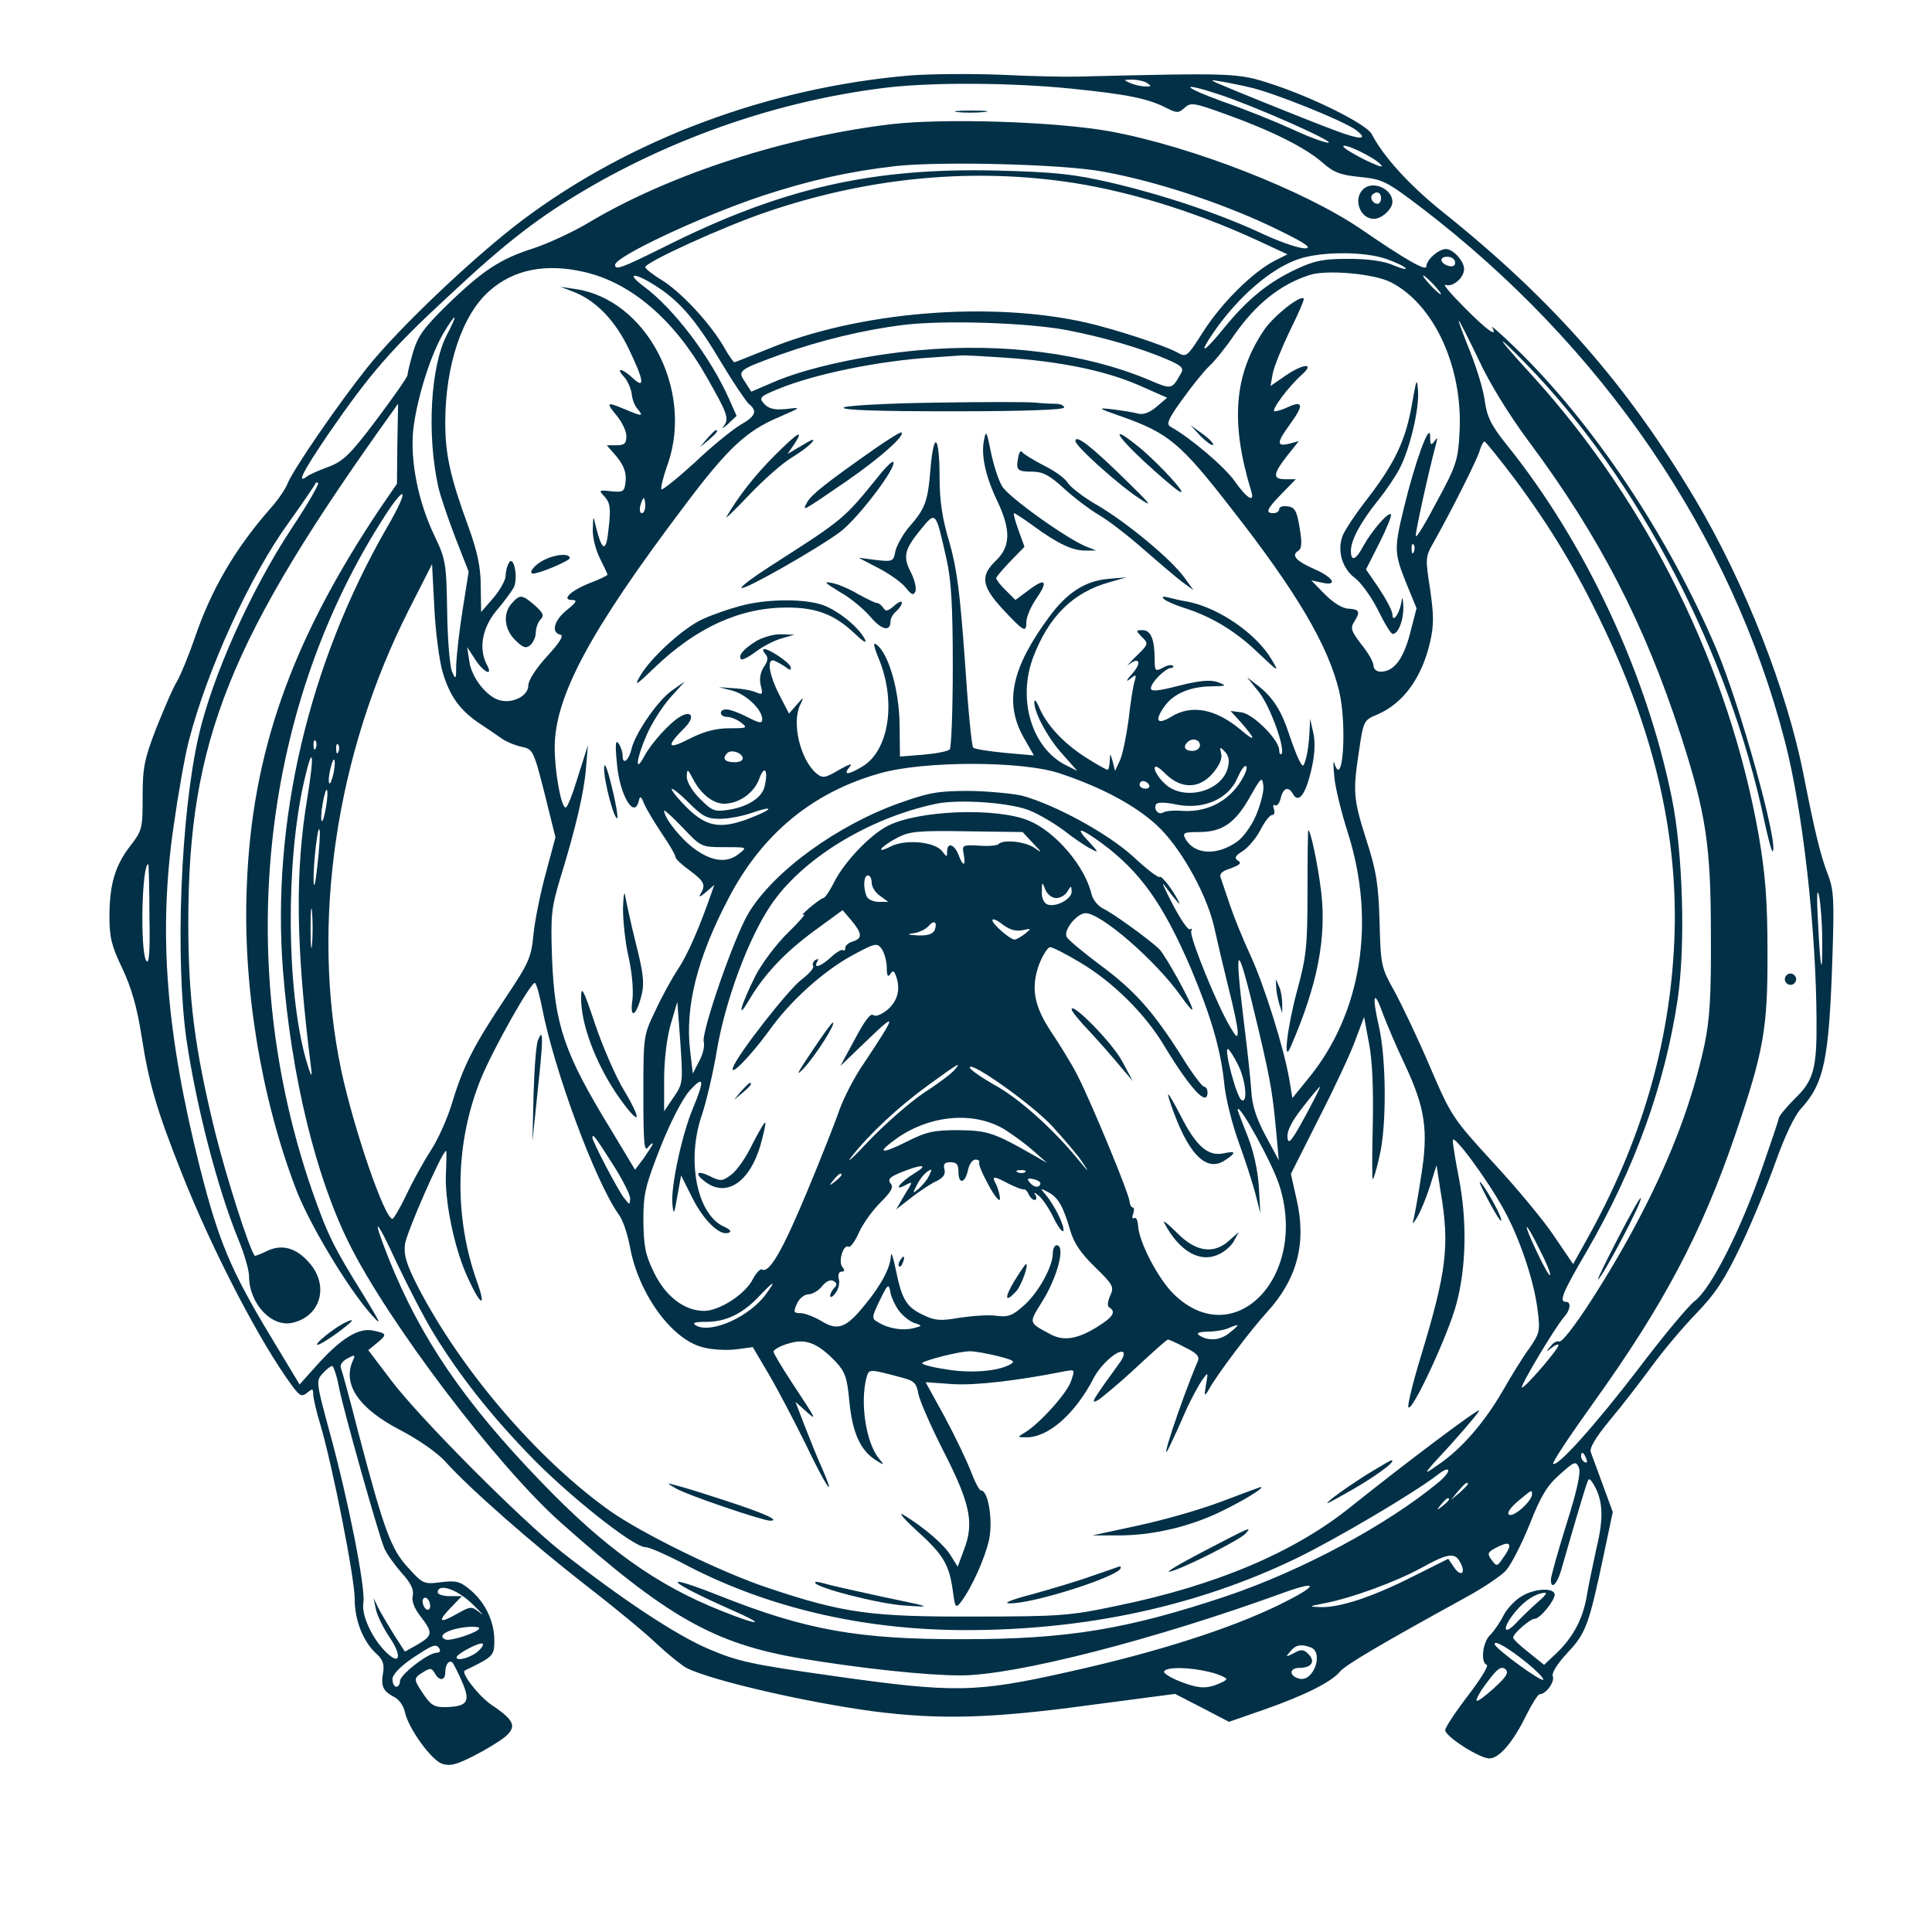
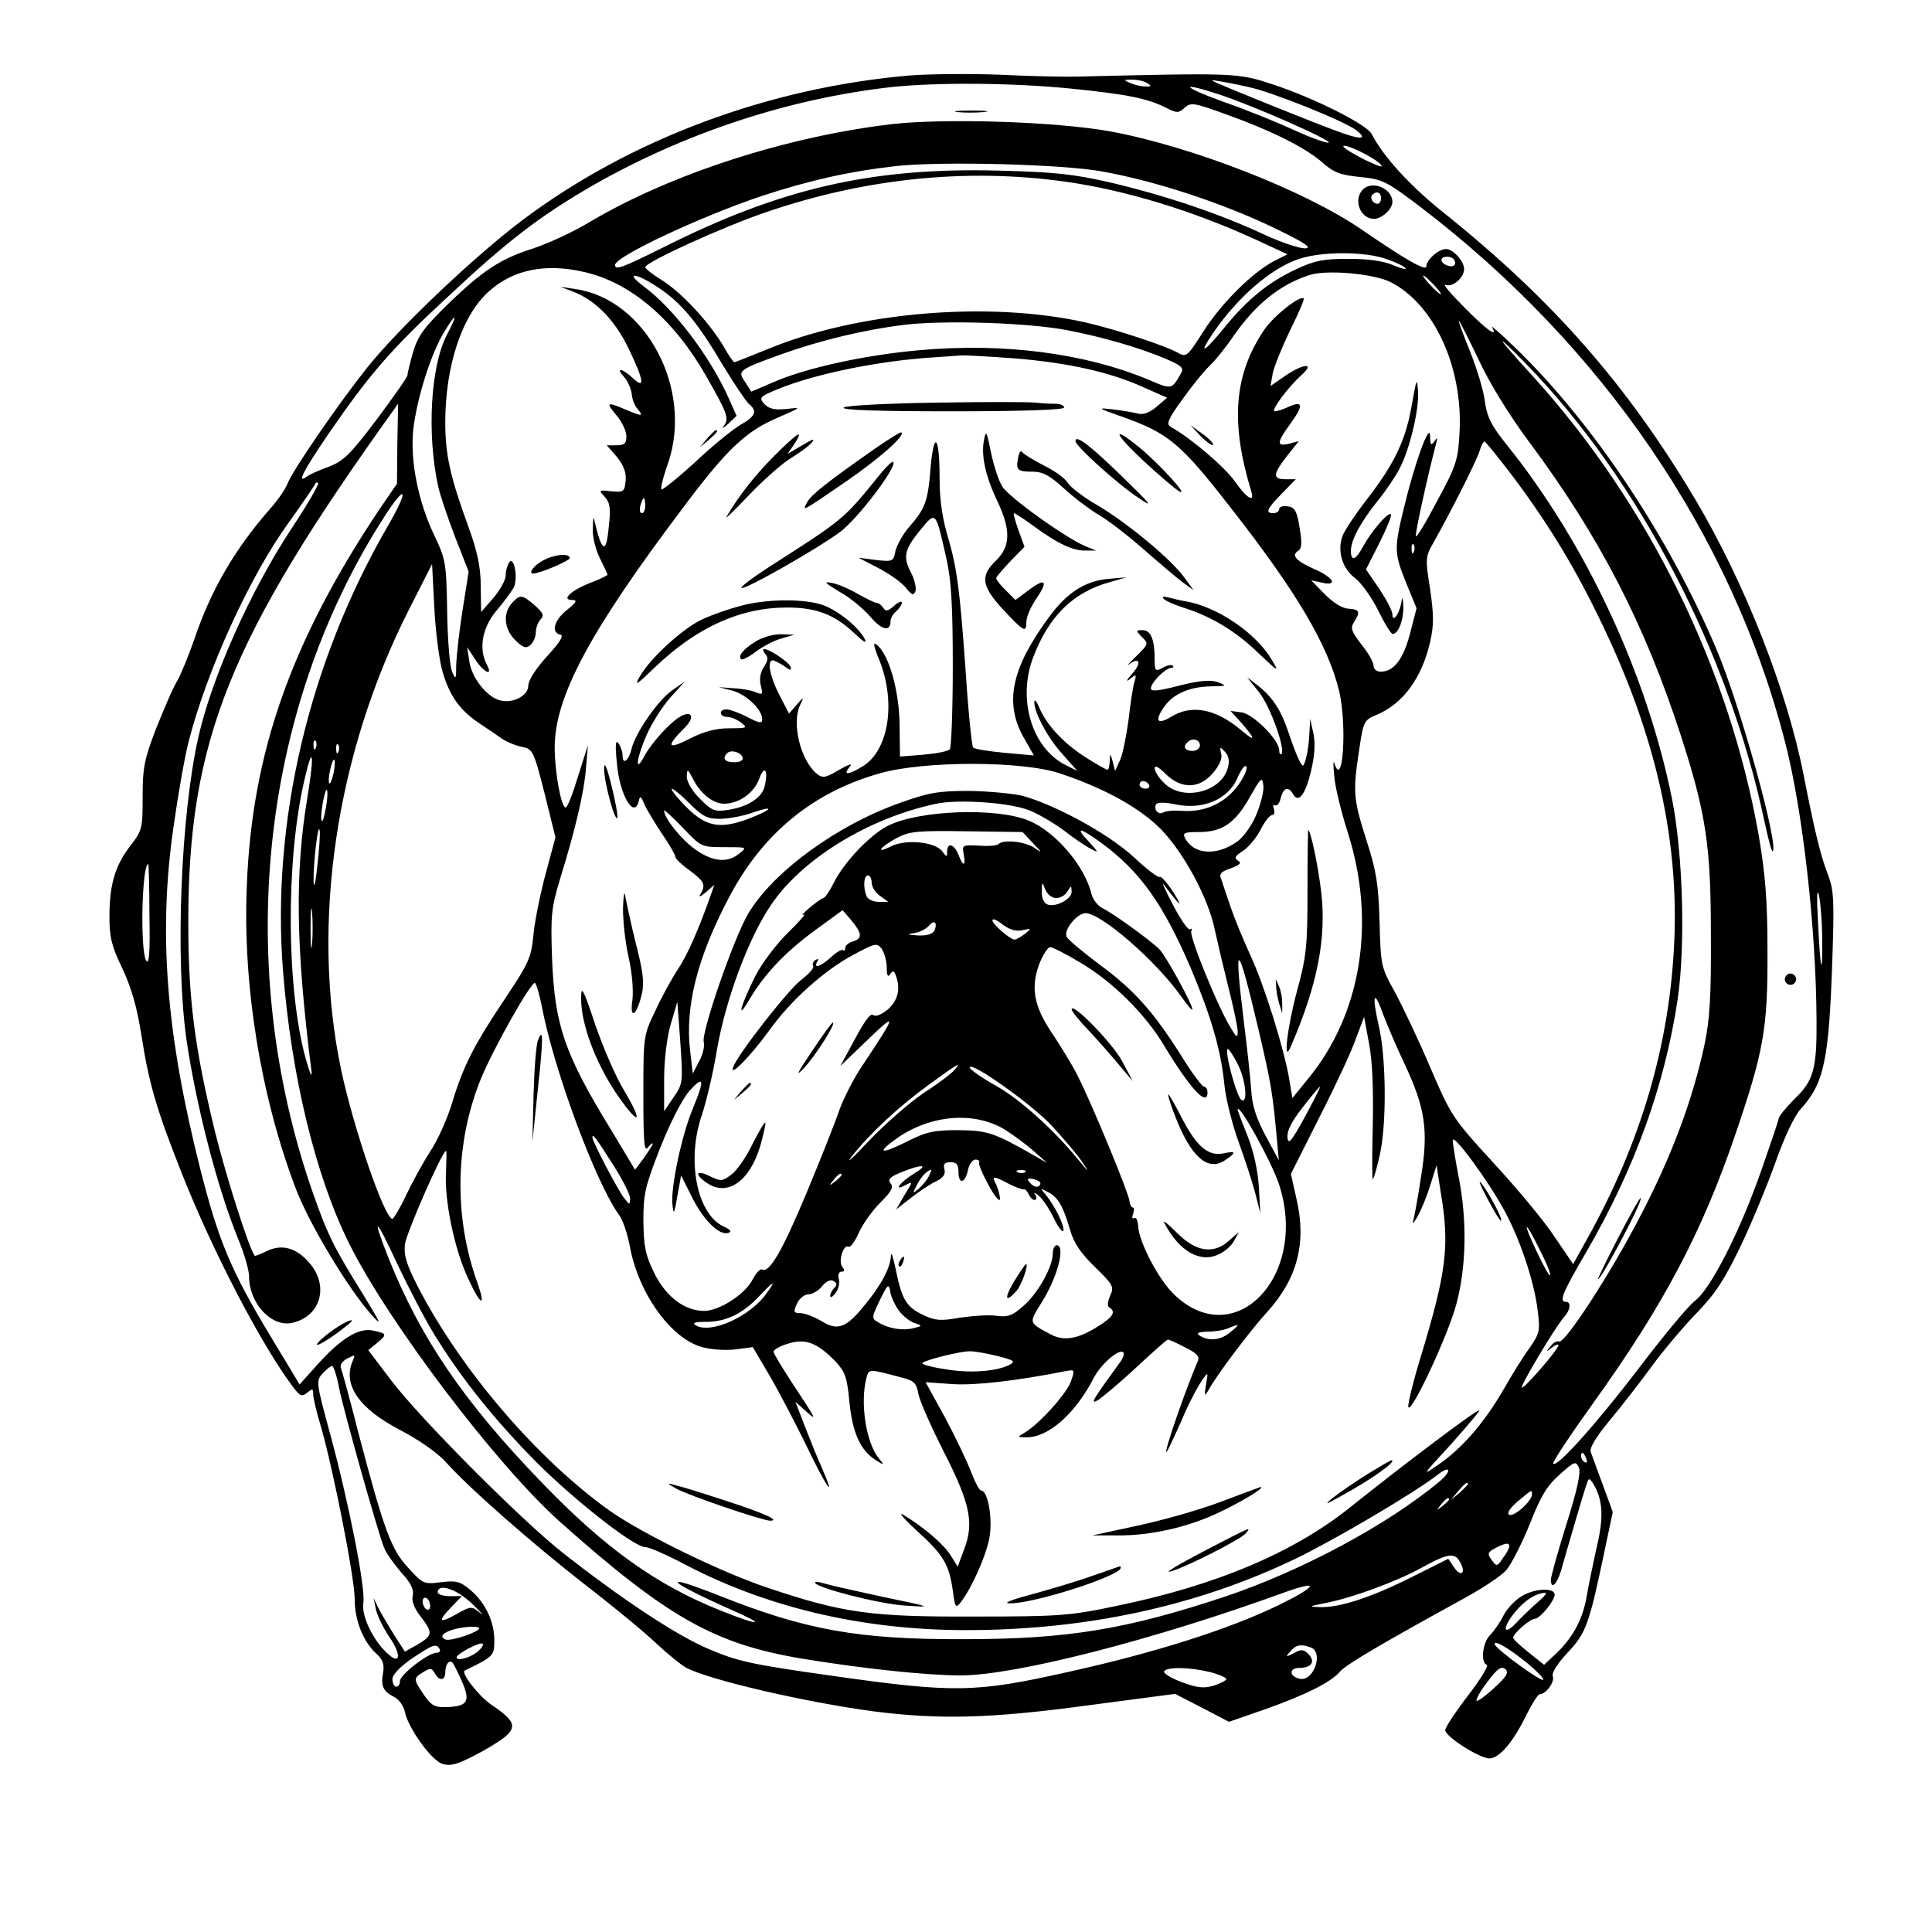
<svg xmlns="http://www.w3.org/2000/svg" version="1.0" width="512pt" height="512pt" viewBox="0 0 512 512" preserveAspectRatio="xMidYMid meet">
-   <g transform="translate(0,512) scale(0.1,-0.1)" fill="#023047" stroke="none">
+   <g transform="translate(0,512) scale(0.1,-0.1)" fill="rgb(12, 43, 145);" stroke="none">
    <path d="M2411 4920 c-374 -32 -741 -169 -1026 -383 -125 -94 -325 -283 -411 -390 -78 -98 -200 -275 -213 -311 -6 -14 -25 -42 -44 -63 -94 -107 -158 -216 -202 -347 -15 -43 -35 -92 -45 -110 -11 -17 -35 -74 -56 -126 -32 -83 -36 -105 -36 -182 0 -83 -1 -89 -33 -130 -40 -52 -55 -102 -55 -188 0 -54 6 -78 34 -136 24 -51 39 -102 51 -179 20 -128 40 -196 107 -365 82 -207 209 -451 294 -565 19 -25 24 -27 38 -16 14 12 16 11 16 -4 0 -10 9 -48 20 -84 32 -110 90 -402 90 -459 0 -57 23 -114 59 -146 16 -15 20 -27 16 -50 -6 -35 0 -48 31 -64 12 -6 24 -24 27 -39 9 -43 69 -126 98 -137 21 -7 38 -3 83 20 30 15 68 38 83 50 34 28 27 45 -36 87 -34 24 -81 85 -69 90 76 37 78 39 78 80 0 50 -24 100 -63 133 -27 23 -38 26 -78 21 -46 -6 -49 -4 -87 38 -45 48 -64 98 -133 361 -22 87 -43 163 -46 170 -2 7 5 18 18 24 20 11 21 10 14 -6 -28 -63 16 -127 126 -184 48 -25 98 -60 119 -83 60 -68 231 -218 371 -327 74 -57 159 -127 189 -156 30 -28 66 -57 79 -64 64 -33 316 -91 494 -115 178 -23 315 -19 573 16 l228 30 72 -37 71 -37 92 32 c106 37 179 73 202 101 15 18 110 74 334 197 44 24 92 56 106 71 14 16 42 71 63 123 29 74 46 102 79 131 39 35 43 37 51 19 6 -13 -4 -59 -33 -151 -23 -73 -41 -139 -41 -146 0 -28 16 -13 27 24 22 77 63 218 69 232 4 13 6 13 15 0 27 -43 30 -90 10 -172 -10 -46 -22 -103 -26 -128 -10 -59 -35 -107 -78 -149 l-35 -33 -41 33 c-23 18 -41 35 -41 39 0 11 45 50 57 50 14 0 53 48 53 64 0 19 -53 17 -87 -4 -18 -10 -40 -34 -49 -52 -9 -18 -25 -41 -35 -51 -20 -19 -26 -73 -9 -79 6 -2 -17 -39 -50 -82 -33 -43 -60 -84 -60 -91 0 -17 91 -75 117 -75 26 0 63 43 98 115 15 30 31 55 35 55 17 0 41 33 35 48 -3 9 12 33 39 62 49 52 57 74 97 264 l23 109 -26 71 c-14 39 -29 78 -32 87 -5 10 12 39 50 85 32 38 82 103 112 144 30 41 83 104 118 140 50 52 74 88 118 180 30 63 71 163 92 222 23 65 49 120 66 139 62 68 75 128 84 399 5 151 4 181 -11 220 -21 54 -36 118 -65 265 -44 225 -155 508 -287 731 -181 304 -377 528 -668 761 -89 71 -159 148 -190 208 -14 26 -154 96 -264 132 -91 30 -100 30 -516 20 -33 -1 -125 1 -205 5 -80 3 -187 2 -239 -2z m629 -20 c12 -8 12 -10 -5 -9 -11 0 -29 4 -40 9 -18 8 -18 9 5 9 14 0 32 -4 40 -9z m270 -11 c59 -12 253 -90 284 -114 34 -26 11 -26 -55 -1 -68 25 -280 111 -314 126 -17 8 -17 9 5 5 14 -2 50 -9 80 -16z m-470 -4 c148 -15 203 -26 253 -52 26 -13 31 -13 47 2 16 14 24 13 112 -19 119 -43 207 -87 253 -127 29 -26 48 -33 99 -38 60 -6 70 -11 161 -80 482 -368 824 -868 965 -1415 47 -180 83 -496 84 -741 1 -127 -8 -159 -57 -206 -22 -22 -42 -46 -43 -52 -1 -7 -21 -66 -44 -132 -57 -165 -136 -321 -179 -353 -18 -14 -86 -96 -151 -182 -112 -146 -214 -260 -224 -249 -3 3 44 74 105 159 188 262 289 453 378 714 75 220 86 280 85 486 0 135 -6 205 -23 305 -78 444 -292 879 -597 1216 -100 109 -110 127 -20 35 299 -307 538 -766 632 -1213 10 -46 19 -81 22 -79 16 17 -86 386 -149 535 -128 302 -328 601 -535 801 -37 36 -64 59 -60 53 17 -30 -14 -8 -74 53 -36 36 -58 62 -49 59 19 -7 49 19 49 42 0 21 -29 53 -48 53 -20 0 -52 -29 -52 -46 0 -14 -57 19 -172 98 -152 104 -453 221 -667 260 -145 26 -438 35 -578 19 -279 -33 -585 -132 -798 -258 -44 -27 -112 -58 -151 -71 -88 -28 -134 -58 -229 -150 -60 -59 -77 -81 -90 -124 -8 -28 -15 -56 -15 -62 0 -5 -37 -58 -82 -118 -70 -93 -88 -110 -127 -125 -25 -9 -52 -21 -58 -26 -28 -21 -10 14 58 114 109 158 165 223 312 359 161 151 247 217 387 298 243 139 518 230 790 261 120 13 323 12 480 -4z m393 -16 c91 -30 301 -123 288 -127 -5 -2 -48 13 -93 34 -46 21 -130 55 -188 75 -110 40 -116 54 -7 18z m425 -184 c11 -11 -2 -7 -40 11 -32 16 -58 32 -58 36 0 10 79 -27 98 -47z m-734 -20 c138 -25 308 -81 440 -143 88 -42 114 -58 97 -60 -13 -2 -62 14 -110 36 -119 56 -267 105 -407 138 -100 23 -148 28 -302 32 -333 8 -573 -47 -885 -204 -109 -54 -127 -61 -127 -46 0 22 228 129 390 183 125 41 231 65 355 79 121 13 444 5 549 -15z m-104 -26 c160 -22 340 -77 508 -154 l84 -39 -34 -17 c-58 -30 -139 -110 -188 -186 -44 -69 -46 -71 -70 -57 -35 19 -163 61 -241 79 -256 58 -605 29 -844 -70 -47 -19 -87 -35 -89 -35 -2 0 -16 19 -29 43 -37 62 -110 141 -162 174 -25 15 -45 31 -45 35 0 13 206 107 321 146 260 89 529 117 789 81z m853 -205 c26 -9 49 -20 52 -25 3 -4 -11 -1 -32 8 -25 11 -66 17 -118 17 -67 0 -90 -4 -139 -27 -75 -35 -130 -80 -192 -156 -55 -68 -71 -74 -26 -9 65 93 150 166 222 191 60 21 175 21 233 1z m181 -3 c3 -4 3 -11 0 -14 -8 -8 -34 3 -34 14 0 11 27 12 34 0z m-2305 -32 c123 -28 237 -126 322 -275 57 -100 62 -113 47 -133 -6 -9 -2 -6 11 5 l23 22 -20 45 c-50 112 -146 239 -226 298 -52 39 -22 37 37 -2 61 -40 104 -91 171 -204 30 -50 62 -97 70 -105 24 -19 19 -33 -22 -56 -20 -12 -75 -56 -120 -99 -46 -42 -86 -74 -89 -72 -3 3 5 35 18 71 66 197 -60 433 -246 460 l-40 6 34 -13 c60 -23 111 -76 147 -151 41 -85 44 -109 11 -78 -29 27 -47 29 -23 3 9 -10 18 -30 20 -44 1 -14 8 -33 16 -41 16 -20 12 -20 -33 -1 -50 21 -52 19 -23 -16 14 -17 26 -41 26 -55 0 -19 -5 -24 -26 -24 l-26 0 27 -31 c18 -23 25 -41 23 -63 -3 -29 -5 -31 -38 -28 -34 4 -34 3 -17 -15 14 -16 16 -31 10 -82 -6 -66 -17 -65 -34 4 -7 30 -7 30 -8 -8 -1 -21 8 -55 19 -77 11 -22 20 -41 20 -43 0 -2 -20 -12 -44 -21 -52 -20 -80 -46 -50 -46 15 0 12 -6 -13 -26 -34 -27 -44 -60 -18 -66 10 -2 -1 -20 -35 -57 -30 -33 -50 -64 -50 -78 0 -27 -41 -48 -75 -39 -35 9 -75 60 -81 102 l-6 39 21 -32 c23 -36 49 -47 31 -14 -22 42 -12 97 25 142 20 23 40 51 46 61 13 24 1 88 -12 67 -5 -8 -9 -23 -9 -35 0 -11 -15 -38 -32 -58 l-33 -38 -1 69 c0 50 -9 92 -33 158 -48 131 -61 191 -61 275 0 152 45 286 117 349 64 57 150 74 252 50z m2137 -27 c115 -59 191 -225 182 -397 -4 -74 -8 -88 -59 -182 -30 -57 -55 -99 -57 -94 -2 7 30 155 54 246 4 16 3 17 -5 5 -9 -12 -11 -9 -11 15 -1 38 -41 -72 -70 -193 -26 -107 -25 -119 7 -198 l27 -66 -17 -66 c-18 -69 -43 -102 -78 -102 -11 0 -19 7 -19 16 0 9 -14 34 -32 56 -26 34 -30 43 -20 59 18 28 15 34 -14 36 -16 0 -41 16 -63 38 l-36 37 28 -6 c43 -10 32 13 -18 35 -50 22 -64 37 -45 49 10 6 11 21 4 62 -7 44 -13 54 -31 56 -13 2 -23 -1 -23 -7 0 -6 -7 -11 -15 -11 -23 0 -18 11 22 52 l37 38 -27 0 c-35 0 -34 13 4 62 l31 39 -26 -7 c-34 -8 -33 3 5 55 34 47 32 60 -6 43 -14 -7 -31 -12 -37 -12 -12 0 36 65 72 97 36 32 4 30 -44 -3 l-39 -27 6 34 c4 19 25 70 46 114 22 44 38 81 36 84 -10 9 -78 -45 -104 -82 -81 -119 -91 -246 -35 -429 10 -32 -12 -19 -44 27 -26 37 -117 115 -170 144 -12 7 -6 21 31 72 25 35 57 75 72 89 15 14 44 50 65 81 57 82 122 135 200 160 45 15 171 4 216 -19z m114 -7 c13 -14 21 -25 18 -25 -2 0 -15 11 -28 25 -13 14 -21 25 -18 25 2 0 15 -11 28 -25z m-2616 -133 c-43 -83 -53 -262 -23 -400 5 -24 26 -85 45 -135 l36 -92 -16 -101 c-9 -56 -16 -121 -17 -145 0 -40 -1 -42 -11 -19 -6 14 -12 86 -13 160 -2 128 -4 138 -34 201 -43 90 -64 197 -56 279 9 80 44 194 79 255 35 59 42 58 10 -3z m1644 13 c94 -18 194 -47 264 -77 39 -17 46 -23 38 -37 -25 -44 -24 -44 -87 -17 -168 70 -383 98 -606 78 -147 -13 -305 -48 -390 -86 l-56 -24 -16 25 c-21 31 -20 32 95 74 104 37 219 65 325 78 105 13 329 6 433 -14z m1090 -77 c29 -63 82 -149 135 -220 186 -250 305 -481 401 -776 67 -207 80 -293 80 -527 1 -167 -3 -227 -17 -294 -31 -144 -85 -290 -167 -448 -79 -154 -205 -348 -219 -338 -5 2 -15 -3 -22 -13 -13 -15 -12 -16 4 -3 9 7 17 10 17 6 0 -11 -92 -117 -97 -112 -4 5 90 163 113 188 16 18 18 39 4 39 -19 0 -10 23 55 134 128 221 207 441 241 668 21 143 14 386 -15 531 -67 332 -229 678 -437 937 -42 52 -53 75 -59 116 -3 28 -21 87 -39 132 -18 45 -32 82 -30 82 2 0 25 -46 52 -102z m-1225 2 c140 -12 249 -36 339 -77 l61 -27 -28 -24 c-18 -15 -35 -22 -49 -18 -12 3 -41 8 -66 11 -43 5 -43 4 20 -18 128 -45 159 -72 295 -247 172 -220 255 -361 284 -482 21 -89 10 -264 -13 -190 -3 9 -3 -7 0 -35 2 -29 19 -97 36 -150 75 -236 36 -479 -104 -650 l-43 -53 -8 48 c-14 84 -68 255 -104 332 -19 41 -43 100 -53 130 -10 30 -21 62 -24 71 -6 13 1 20 26 28 24 9 29 14 19 20 -11 7 -8 13 13 26 15 10 36 35 47 57 11 21 24 38 30 38 6 0 8 7 5 16 -3 8 -2 13 3 10 5 -3 12 5 15 19 7 28 21 32 33 10 14 -24 32 -2 47 60 10 41 12 73 7 100 l-9 40 -2 -40 c-1 -22 -5 -51 -9 -65 -7 -24 -8 -24 -18 -5 -6 11 -18 43 -27 70 -20 61 -42 96 -81 127 l-30 23 32 -40 c30 -38 70 -151 59 -163 -3 -3 -6 1 -6 10 0 27 -68 95 -99 100 l-30 4 30 -33 c38 -44 37 -51 -3 -17 -67 56 -131 68 -185 34 -37 -22 -44 -10 -17 28 23 33 67 52 121 53 44 1 46 1 21 11 -20 7 -47 5 -103 -9 -58 -15 -75 -16 -75 -7 0 15 39 54 54 54 5 0 7 3 4 6 -4 3 -16 1 -27 -6 -19 -10 -21 -8 -21 22 0 53 -10 78 -32 78 -18 0 -18 -1 -4 -16 21 -20 21 -20 -16 -56 -18 -18 -25 -26 -15 -18 28 21 33 2 6 -27 -14 -16 -16 -21 -5 -13 17 14 18 13 13 -5 -4 -11 -11 -56 -16 -101 -6 -45 -16 -94 -23 -109 l-13 -28 -6 24 c-7 24 -7 24 -8 2 -1 -13 -3 -23 -6 -23 -3 0 -30 15 -58 33 -58 37 -103 85 -123 132 -7 17 -13 23 -13 15 -1 -28 37 -98 76 -140 l38 -43 -32 16 c-89 46 -127 174 -85 285 41 108 105 172 202 199 l45 13 -47 -4 c-61 -5 -110 -36 -157 -100 -100 -135 -120 -227 -69 -319 l28 -49 -78 7 c-42 4 -80 10 -83 14 -4 3 -14 107 -22 231 -13 179 -21 243 -41 313 -19 62 -26 111 -26 170 0 113 -15 129 -24 26 -7 -89 -14 -107 -58 -157 -16 -19 -31 -47 -35 -62 -5 -28 -7 -29 -52 -24 l-46 6 52 -27 c29 -15 62 -38 73 -52 16 -20 21 -22 26 -10 3 8 -2 29 -10 46 -24 45 -20 63 21 114 44 54 42 55 71 -73 13 -57 17 -125 17 -287 0 -116 -4 -215 -8 -219 -5 -5 -36 -11 -70 -14 l-62 -5 -1 85 c-1 89 -28 185 -60 211 -11 9 -10 -1 7 -42 44 -112 24 -238 -45 -280 -38 -23 -53 -24 -35 -2 10 11 1 9 -27 -7 -37 -22 -44 -23 -60 -10 -43 36 -67 135 -43 183 10 21 9 21 -10 -1 l-20 -23 -26 50 c-25 49 -33 91 -17 91 4 0 17 -7 30 -15 16 -12 20 -13 17 -2 -5 13 -56 47 -70 47 -4 0 -3 -6 3 -13 9 -10 7 -19 -4 -35 -9 -14 -12 -31 -8 -48 6 -24 5 -26 -12 -19 -10 5 -37 10 -59 11 l-40 3 35 -9 c36 -9 80 -50 80 -76 0 -12 -7 -11 -40 6 -21 11 -46 20 -55 20 -21 0 -19 -20 3 -20 9 0 26 -7 36 -15 18 -14 16 -15 -31 -15 -35 0 -67 -8 -106 -28 -59 -30 -63 -21 -12 30 27 27 19 47 -12 29 -26 -14 -78 -71 -96 -106 -26 -48 -20 -3 7 58 13 30 41 74 62 98 l39 43 -33 -23 c-38 -26 -97 -112 -108 -154 -7 -32 -24 -46 -24 -20 0 10 -5 25 -11 33 -8 11 -9 -4 -4 -54 7 -83 46 -149 58 -98 3 14 6 12 14 -8 6 -14 27 -49 47 -79 20 -29 36 -57 36 -62 0 -5 17 -21 38 -36 39 -29 43 -38 28 -63 -6 -9 1 -6 14 5 l23 20 -7 -20 c-34 -98 -65 -167 -89 -203 -16 -24 -43 -73 -60 -110 -32 -66 -32 -69 -32 -223 0 -125 2 -153 12 -140 7 9 13 13 13 10 0 -3 -11 -19 -23 -37 l-24 -32 -65 108 c-123 201 -148 276 -155 452 -4 114 -2 133 21 210 42 136 64 231 69 295 l5 60 -26 -82 c-14 -46 -28 -83 -33 -83 -12 0 -29 95 -29 159 0 134 92 307 342 638 116 155 166 201 251 237 62 27 62 27 20 22 -31 -3 -46 1 -58 14 -14 16 -12 19 37 39 97 40 267 75 413 84 28 2 59 4 71 5 12 1 78 -3 147 -8z m-1640 -226 l-1 -106 -46 -67 c-234 -350 -339 -646 -352 -1001 -11 -261 37 -554 128 -795 34 -93 139 -268 203 -340 29 -32 24 -22 -23 55 -79 127 -94 158 -135 275 -206 596 -138 1262 181 1769 67 108 82 99 18 -11 -208 -361 -307 -782 -276 -1176 22 -278 86 -543 175 -722 103 -208 390 -587 559 -738 283 -252 408 -323 638 -362 163 -27 333 -45 424 -45 144 0 512 94 858 220 95 34 88 17 -14 -33 -131 -64 -329 -127 -560 -178 -245 -55 -301 -56 -625 -10 -213 30 -250 38 -327 71 -87 37 -230 132 -388 256 -111 88 -380 358 -455 458 l-59 78 22 18 c29 24 28 26 -10 34 -39 8 -87 -23 -151 -95 l-43 -48 -79 131 c-103 171 -136 250 -184 439 -91 360 -112 626 -71 909 12 85 30 187 40 225 48 188 162 438 265 580 36 50 66 95 69 100 2 6 6 8 9 5 3 -3 -28 -57 -70 -120 -109 -165 -211 -394 -247 -552 -47 -207 -62 -587 -32 -802 26 -177 82 -394 137 -529 16 -38 29 -83 29 -99 0 -73 61 -138 117 -123 74 18 95 99 43 158 -35 41 -74 51 -114 31 -16 -8 -30 -13 -31 -12 -15 20 -74 204 -105 328 -54 221 -71 352 -71 555 0 482 108 751 546 1361 5 8 10 14 10 14 0 0 -1 -48 -2 -106z m2961 -93 c95 -128 164 -242 236 -394 137 -287 199 -560 187 -832 -12 -273 -88 -533 -233 -792 l-35 -63 -49 72 c-26 40 -99 128 -161 195 -110 120 -113 125 -169 255 -31 73 -74 163 -94 200 -36 64 -37 70 -40 185 -3 99 -8 134 -35 217 -35 110 -36 128 -19 239 11 76 13 79 47 93 69 29 119 97 141 193 10 44 10 70 0 139 -13 83 -13 86 10 126 46 82 117 222 122 244 4 12 9 22 12 22 3 0 39 -45 80 -99z m-2304 -71 c0 -11 -4 -20 -9 -20 -5 0 -7 9 -4 20 3 11 7 20 9 20 2 0 4 -9 4 -20z m2037 -122 c-3 -8 -6 -5 -6 6 -1 11 2 17 5 13 3 -3 4 -12 1 -19z m-2574 -319 c19 -64 45 -100 96 -135 20 -13 46 -31 59 -40 12 -9 36 -19 54 -23 30 -6 32 -9 61 -123 l29 -117 -25 -93 c-14 -51 -29 -124 -33 -162 -6 -64 -12 -77 -74 -170 -83 -124 -112 -180 -141 -276 -12 -41 -38 -100 -58 -130 -20 -31 -49 -84 -65 -118 -16 -34 -33 -62 -36 -62 -21 0 -103 240 -136 395 -81 387 -14 838 180 1220 l61 120 6 -115 c3 -63 13 -140 22 -171z m-336 -201 c-3 -8 -6 -5 -6 6 -1 11 2 17 5 13 3 -3 4 -12 1 -19z m2343 7 c0 -8 -9 -15 -20 -15 -20 0 -26 11 -13 23 12 13 33 7 33 -8z m-2283 -17 c-3 -8 -6 -5 -6 6 -1 11 2 17 5 13 3 -3 4 -12 1 -19z m2357 -42 c-16 -65 -120 -91 -169 -41 -14 13 -25 31 -25 39 0 9 10 4 29 -15 42 -41 90 -40 126 3 17 20 25 39 21 51 -4 18 -3 19 10 5 10 -10 13 -24 8 -42z m-1286 27 c2 -8 -6 -13 -22 -13 -25 0 -33 10 -19 24 10 10 36 3 41 -11z m-1153 -104 c-34 -202 -31 -399 10 -724 3 -25 -2 -15 -15 30 -51 185 -53 521 -4 735 23 101 28 76 9 -41z m69 62 c-4 -17 -9 -30 -11 -27 -3 2 -2 19 2 36 9 41 17 33 9 -9z m1926 -1 c117 -39 211 -91 267 -148 61 -63 126 -183 143 -269 7 -32 23 -100 36 -152 13 -51 24 -103 24 -115 0 -18 -3 -16 -19 11 -34 55 -111 245 -104 256 3 5 2 8 -3 4 -5 -3 -26 27 -46 66 -21 40 -31 63 -23 52 27 -37 47 -60 39 -45 -15 31 -46 71 -51 66 -3 -3 -35 21 -70 54 -67 61 -204 136 -293 161 -25 6 -88 12 -140 13 -82 0 -107 -4 -183 -31 -168 -59 -338 -183 -404 -294 -39 -66 -125 -316 -118 -340 3 -10 -2 -33 -12 -51 l-17 -33 -7 60 c-14 115 18 245 101 403 89 172 224 283 403 333 117 33 378 33 477 -1z m-784 -35 c-7 -29 -44 -53 -95 -61 -37 -6 -44 -3 -76 29 -21 21 -35 45 -35 59 1 22 2 21 17 -7 20 -39 52 -64 81 -65 40 0 80 28 94 66 14 39 25 23 14 -21z m1270 28 c-32 -62 -92 -96 -161 -92 -23 2 -46 0 -52 -4 -13 -8 -27 8 -19 22 4 5 23 5 48 0 74 -17 144 12 168 71 7 16 16 30 21 30 5 0 3 -12 -5 -27z m33 -103 c-12 -28 -34 -59 -50 -70 -54 -39 -115 -35 -138 8 -8 15 -3 17 37 17 61 0 96 24 135 94 29 51 32 54 35 29 2 -14 -7 -49 -19 -78z m-284 80 c3 -5 -1 -10 -9 -10 -9 0 -16 5 -16 10 0 6 4 10 9 10 6 0 13 -4 16 -10z m-1138 -90 c22 0 60 7 83 15 66 23 59 10 -7 -15 -75 -28 -112 -21 -164 31 -21 21 -39 43 -39 48 0 4 20 -11 44 -35 37 -37 49 -44 83 -44z m-1043 31 c-4 -23 -9 -40 -11 -37 -3 3 -2 23 2 46 4 23 9 39 11 37 3 -2 2 -23 -2 -46z m1857 -6 c24 -8 67 -33 96 -54 28 -22 62 -45 75 -51 20 -11 20 -9 -6 19 -39 41 -25 39 33 -3 103 -76 163 -161 236 -330 54 -128 81 -219 90 -313 4 -37 21 -104 37 -148 16 -44 36 -105 44 -135 l14 -55 -4 71 c-3 44 -14 94 -30 134 -14 35 -26 66 -26 69 1 23 92 -142 110 -199 78 -242 -118 -446 -279 -290 -42 41 -93 139 -95 182 -1 14 -5 23 -10 20 -5 -3 -7 2 -3 11 3 10 3 17 -1 17 -4 0 -8 8 -9 18 -2 21 -99 256 -137 331 -15 30 -46 80 -68 113 -48 71 -57 120 -34 183 10 25 23 45 29 45 6 0 42 -18 80 -41 86 -51 172 -136 222 -220 69 -114 115 -164 115 -124 0 8 -4 15 -9 15 -5 0 -33 37 -61 83 -75 118 -124 173 -215 240 -44 33 -84 66 -88 74 -10 17 27 63 50 63 41 0 186 -126 252 -219 17 -24 31 -41 31 -36 0 14 -71 143 -88 160 -26 25 -124 96 -150 108 -12 6 -25 22 -29 36 -17 75 -96 167 -166 196 -86 36 -294 28 -375 -14 -48 -25 -114 -95 -141 -148 -12 -24 -25 -43 -29 -43 -4 0 -20 -12 -37 -26 -16 -14 -23 -22 -15 -18 8 5 -10 -17 -41 -47 -31 -30 -70 -82 -87 -115 -39 -78 -51 -122 -18 -66 41 70 96 128 175 186 l74 54 24 -28 c28 -34 29 -47 3 -55 -11 -3 -20 -11 -20 -17 0 -6 -3 -9 -6 -6 -3 3 -17 -5 -31 -18 -27 -25 -49 -33 -37 -12 4 7 3 8 -5 4 -6 -4 -9 -11 -6 -16 3 -5 -11 -21 -32 -37 -35 -27 -168 -197 -180 -231 -11 -29 45 28 94 95 57 81 148 162 225 203 58 31 62 32 75 15 7 -11 13 -33 13 -49 0 -21 3 -27 9 -18 7 11 10 10 15 -3 13 -35 6 -66 -21 -90 -17 -14 -32 -20 -39 -15 -7 6 -23 -16 -48 -63 l-39 -72 73 70 c77 74 77 69 -10 -62 -26 -37 -54 -93 -65 -123 -10 -30 -49 -129 -87 -220 -65 -156 -100 -216 -119 -204 -4 2 -15 -9 -24 -26 -20 -40 -89 -84 -129 -84 -52 0 -102 38 -133 102 -23 47 -27 69 -28 137 0 72 5 92 45 194 26 66 58 128 77 150 39 43 41 30 9 -47 -29 -69 -59 -209 -54 -254 3 -29 5 -26 13 22 l10 55 30 -60 c31 -61 73 -101 96 -92 9 3 4 9 -14 17 -71 34 -98 177 -57 295 11 33 30 111 40 173 23 133 83 294 142 382 82 123 259 232 439 270 57 12 184 4 240 -15z m-801 -100 c60 0 61 0 39 -17 -31 -26 -71 -22 -118 12 -37 27 -81 82 -81 102 0 3 22 -17 49 -45 49 -52 50 -52 111 -52z m-1079 -50 c-5 -47 -9 -63 -10 -40 -1 47 12 157 16 135 2 -8 -1 -51 -6 -95z m1896 61 c26 -27 26 -28 3 -12 -25 16 -81 22 -94 9 -4 -4 -27 -6 -52 -4 -43 2 -45 2 -40 -23 6 -33 -2 -33 -14 -1 -11 28 -30 34 -30 8 0 -15 -1 -15 -13 1 -19 25 -96 33 -136 13 -44 -22 -28 -1 17 23 33 17 54 19 184 17 l148 -2 27 -29z m-2341 -193 c2 -99 -1 -132 -9 -118 -16 29 -11 255 6 255 1 0 3 -62 3 -137z m1914 88 c0 -11 10 -27 22 -35 l22 -16 -26 0 c-14 0 -29 7 -32 16 -9 24 -7 54 4 54 6 0 10 -9 10 -19z m489 -41 c11 0 25 8 30 18 10 16 10 16 11 -1 0 -20 -42 -42 -64 -34 -10 4 -16 18 -15 34 0 27 1 27 9 6 5 -13 18 -23 29 -23z m2030 -109 c1 -108 -5 -83 -11 44 -4 70 -3 96 3 70 4 -22 8 -73 8 -114z m-4002 -13 c-2 -24 -4 -5 -4 42 0 47 2 66 4 43 2 -24 2 -62 0 -85z m1883 37 c24 5 24 5 6 -10 -11 -8 -23 -15 -27 -15 -12 0 -59 41 -59 51 0 6 12 1 27 -11 19 -14 35 -19 53 -15z m-233 0 c-5 -10 -18 -15 -44 -14 -29 2 -32 3 -11 6 14 2 32 11 39 19 14 17 24 11 16 -11z m859 -267 c33 -141 37 -167 48 -288 l5 -55 -35 65 c-25 47 -36 81 -38 120 -2 30 -11 114 -20 185 -27 221 -17 215 40 -27z m-1900 64 c33 -171 142 -464 204 -551 11 -14 23 -52 29 -83 22 -124 109 -246 192 -268 24 -7 64 -9 89 -6 l45 6 43 -73 c23 -39 67 -123 97 -184 54 -113 83 -155 44 -65 -12 26 -32 76 -46 112 l-25 65 28 -25 c31 -28 28 -23 -38 77 -26 40 -48 76 -48 81 0 5 17 15 38 21 46 15 78 3 127 -48 25 -27 30 -42 36 -106 8 -82 29 -128 69 -154 24 -15 25 -15 9 4 -34 42 -50 147 -33 213 7 25 5 25 95 1 31 -8 38 -14 43 -44 4 -19 34 -87 67 -152 70 -137 81 -189 54 -259 l-17 -46 -18 29 c-18 30 -71 75 -125 108 -16 10 -2 -8 33 -40 72 -65 87 -90 97 -160 6 -47 8 -48 22 -30 29 39 63 115 74 164 11 51 -2 131 -21 131 -5 0 -17 24 -28 53 -11 28 -42 93 -69 143 l-50 91 71 -5 c61 -4 172 9 298 34 27 5 27 5 16 -27 -11 -32 -84 -113 -123 -136 -19 -11 -19 -12 3 -12 59 -2 132 62 182 160 19 35 66 76 77 65 3 -3 0 -14 -8 -25 -74 -102 -81 -113 -60 -102 11 7 57 45 101 86 44 41 82 75 85 75 3 0 24 -9 46 -21 31 -15 39 -24 33 -37 -44 -103 -109 -300 -73 -222 7 14 25 53 40 88 15 34 36 72 45 85 16 22 16 22 10 -13 -5 -29 -4 -32 6 -15 22 41 113 161 156 208 80 88 105 183 78 299 l-15 67 74 147 c41 80 85 174 97 208 l23 61 13 -70 c9 -45 12 -122 10 -217 -2 -81 -2 -145 0 -143 3 2 11 30 18 62 19 79 18 258 -2 344 -19 83 -13 100 11 32 10 -26 35 -86 57 -132 55 -117 64 -176 44 -299 -8 -54 -18 -107 -21 -118 -4 -10 2 -5 11 11 10 17 25 54 34 83 l17 54 11 -71 c24 -142 16 -210 -53 -437 -20 -65 -34 -124 -33 -132 5 -26 107 192 128 274 26 98 28 220 6 333 -9 46 -16 90 -16 99 0 20 90 -101 135 -183 42 -75 81 -191 90 -268 7 -54 5 -61 -22 -100 -17 -23 -48 -73 -70 -112 -50 -86 -110 -155 -172 -197 -44 -31 -42 -28 32 52 42 47 77 88 77 92 0 8 -200 -143 -340 -255 -150 -121 -358 -209 -622 -263 -123 -26 -151 -28 -378 -28 -270 -1 -345 9 -542 75 -125 41 -337 145 -423 206 -192 137 -392 371 -506 590 -32 62 -39 86 -36 115 4 31 99 248 109 248 2 0 1 -25 0 -55 -5 -74 22 -206 59 -284 33 -72 48 -78 24 -10 -63 175 -59 371 9 539 34 83 136 263 144 255 4 -4 12 -32 18 -63z m349 -240 l-25 -37 0 85 c0 50 7 108 17 144 l18 61 8 -108 c7 -105 7 -109 -18 -145z m1495 88 c21 -40 28 -106 10 -95 -13 8 -47 135 -36 135 3 0 15 -18 26 -40z m-750 -15 c-7 -9 -44 -37 -83 -62 -38 -26 -103 -83 -145 -127 -42 -45 -62 -63 -45 -41 48 61 123 131 204 190 81 59 88 62 69 40z m258 -149 c32 -35 69 -78 81 -97 19 -28 17 -27 -10 6 -68 83 -157 163 -222 199 -37 21 -67 42 -67 47 0 19 163 -96 218 -155z m670 24 c-35 -64 -44 -75 -46 -55 -2 17 10 42 40 80 23 30 44 55 46 55 2 0 -16 -36 -40 -80z m-796 -33 c24 -15 59 -41 78 -58 l35 -31 -35 20 c-106 61 -124 66 -200 67 -65 0 -85 -4 -138 -31 -70 -35 -81 -30 -23 11 89 61 203 70 283 22z m-1039 -91 c26 -40 47 -82 47 -92 -1 -18 -1 -18 -16 1 -16 20 -84 150 -84 160 0 13 9 0 53 -69z m972 4 c-3 -4 9 -32 25 -61 16 -30 30 -46 30 -36 0 10 -5 27 -10 38 -13 23 -8 24 33 2 18 -9 36 -16 40 -15 4 1 10 -5 13 -13 4 -8 10 -15 16 -15 5 0 6 6 2 13 -6 8 -3 8 9 -2 9 -7 27 -33 39 -58 12 -25 24 -40 26 -35 4 13 -24 69 -47 96 -15 18 -15 18 6 7 27 -14 40 -36 59 -101 10 -35 29 -62 66 -98 48 -47 51 -52 40 -76 -7 -16 -8 -28 -2 -31 18 -11 10 -25 -30 -50 -54 -34 -91 -40 -126 -21 -58 31 -58 29 -25 82 43 67 66 154 41 154 -5 0 -10 -10 -10 -22 0 -35 -39 -105 -77 -138 -30 -27 -42 -31 -72 -27 -20 3 -63 0 -97 -5 -51 -9 -66 -8 -97 7 -45 21 -57 41 -73 120 -7 33 -12 50 -13 37 -1 -31 -26 -78 -69 -130 -49 -61 -72 -70 -115 -43 -19 11 -44 21 -55 21 -19 0 -20 3 -10 25 6 14 20 25 31 25 10 0 27 10 36 22 11 13 23 18 30 13 9 -5 10 -10 2 -18 -6 -6 -11 -16 -11 -21 0 -6 7 -3 14 7 8 10 12 27 9 37 -3 12 0 20 7 20 9 0 9 4 2 13 -11 14 3 61 17 53 4 -3 17 14 27 37 10 23 36 59 57 80 29 29 36 41 27 51 -8 11 -2 17 30 30 55 22 72 20 34 -3 -38 -23 -59 -50 -25 -32 21 11 21 11 -2 -26 l-22 -38 41 32 c22 17 52 37 66 43 18 9 24 18 21 31 -4 14 0 19 16 19 16 0 21 -6 21 -25 0 -34 17 -32 25 3 3 16 12 29 20 29 8 0 12 -4 10 -7z m-134 -38 c-5 -10 -18 -25 -27 -33 -16 -13 -16 -12 -4 11 11 22 28 39 38 40 1 0 -2 -8 -7 -18z m256 12 c-3 -3 -12 -4 -19 -1 -8 3 -5 6 6 6 11 1 17 -2 13 -5z m-487 -8 c0 -2 -8 -10 -17 -17 -16 -13 -17 -12 -4 4 13 16 21 21 21 13z m525 -18 c4 -3 2 -9 -3 -12 -5 -3 -15 1 -21 8 -10 11 -9 14 3 12 9 -1 18 -5 21 -8z m-1605 -403 c67 -109 147 -211 250 -318 100 -105 278 -247 310 -247 10 0 51 -18 92 -39 221 -119 480 -181 758 -181 319 0 614 64 875 190 109 53 313 174 374 221 35 28 40 12 6 -17 -138 -115 -364 -236 -565 -304 -264 -88 -421 -114 -695 -114 -280 -1 -419 24 -648 115 -164 65 -141 39 33 -38 94 -41 74 -43 -28 -2 -172 68 -310 167 -478 342 -205 212 -320 382 -404 592 -47 119 -35 111 23 -15 30 -63 73 -146 97 -185z m2930 224 c17 -33 30 -64 28 -68 -2 -4 -17 23 -35 61 -40 84 -34 90 7 7z m-2049 -117 c-43 -61 -146 -107 -186 -85 -12 7 -5 10 27 10 52 0 97 22 140 68 40 42 46 44 19 7z m350 -44 c11 -15 30 -30 42 -34 22 -7 22 -8 -3 -14 -28 -7 -66 -1 -93 16 -18 10 -17 13 5 59 20 41 23 44 27 24 1 -13 12 -36 22 -51z m880 -58 c-25 -22 -57 -25 -81 -10 -11 7 -6 10 20 11 19 0 44 4 55 9 31 13 32 11 6 -10z m-616 -64 c43 -11 47 -14 30 -23 -35 -18 -108 -23 -173 -11 -35 5 -61 13 -58 16 9 8 99 31 126 31 14 0 47 -6 75 -13z m-1746 -86 c13 -63 101 -376 119 -422 6 -15 27 -44 46 -66 25 -27 33 -45 30 -60 -4 -13 3 -33 20 -55 34 -44 33 -51 -7 -75 l-34 -19 -29 45 c-16 26 -35 58 -42 72 l-12 25 6 -29 c3 -16 19 -49 35 -73 33 -47 31 -77 -3 -46 -39 35 -71 101 -65 136 6 39 -40 272 -90 454 -35 129 -36 134 -18 153 10 11 21 20 25 20 4 0 13 -27 19 -60z m3305 -186 c3 -8 2 -12 -4 -9 -6 3 -10 10 -10 16 0 14 7 11 14 -7z m-314 -67 c0 -2 -10 -12 -22 -23 l-23 -19 19 23 c18 21 26 27 26 19z m170 -27 c0 -18 -49 -62 -61 -54 -6 4 3 18 23 35 38 32 38 32 38 19z m-220 -14 c0 -2 -8 -10 -17 -17 -16 -13 -17 -12 -4 4 13 16 21 21 21 13z m160 -124 c0 -4 -7 -18 -17 -31 -15 -23 -17 -23 -30 -5 -12 16 -11 20 9 31 27 14 38 16 38 5z m-130 -43 c16 -29 1 -39 -17 -12 l-15 22 -96 -48 c-107 -54 -193 -82 -244 -80 -31 1 -30 2 11 10 74 14 192 58 256 93 72 40 91 43 105 15z m-2617 -111 c23 -22 32 -33 19 -22 -23 18 -24 18 -63 -4 -46 -26 -50 -19 -12 20 l27 28 -32 0 c-18 0 -32 5 -32 10 0 26 53 8 93 -32z m2822 6 c-16 -14 -42 -39 -57 -55 -36 -38 -37 -11 -1 31 25 30 54 48 78 49 6 0 -3 -11 -20 -25z m-2935 -10 c0 -8 -4 -12 -10 -9 -5 3 -10 13 -10 21 0 8 5 12 10 9 6 -3 10 -13 10 -21z m130 -59 c0 -10 -75 -35 -89 -30 -27 11 13 31 67 34 12 0 22 -1 22 -4z m-1 -59 c-18 -18 -59 -30 -59 -18 0 9 63 42 69 36 3 -3 -2 -11 -10 -18z m2779 -34 c23 -19 42 -38 42 -43 0 -11 -128 82 -129 94 -1 12 39 -12 87 -51z m-2883 38 c3 -5 0 -10 -8 -10 -22 0 -97 -58 -97 -75 0 -8 -4 -15 -10 -15 -5 0 -10 9 -10 20 0 12 19 32 52 55 57 38 64 40 73 25z m2309 4 c34 -13 8 -90 -29 -83 -29 6 -30 29 -1 29 32 0 43 17 23 37 -12 12 -19 13 -38 2 -22 -11 -23 -11 -10 4 14 18 29 21 55 11z m-2249 -92 c22 -51 14 -64 -41 -66 -32 -1 -41 4 -61 33 -28 42 -28 43 -1 60 18 11 22 11 30 -3 12 -22 28 -20 28 2 0 22 11 35 20 25 3 -5 15 -27 25 -51z m2735 -15 c-23 -21 -44 -37 -47 -34 -2 3 10 26 29 50 26 35 36 42 47 34 10 -9 5 -19 -29 -50z m-754 42 c24 -6 44 -15 44 -19 0 -3 -15 -11 -33 -17 -27 -8 -44 -6 -85 9 -29 11 -50 24 -47 29 8 12 67 11 121 -2z" />
    <path d="M2537 4823 c18 -2 50 -2 70 0 21 2 7 4 -32 4 -38 0 -55 -2 -38 -4z" />
    <path d="M3612 4618 c-27 -27 -7 -78 29 -78 21 0 49 26 49 45 0 35 -53 58 -78 33z m48 -23 c0 -8 -4 -15 -9 -15 -13 0 -22 16 -14 24 11 11 23 6 23 -9z" />
    <path d="M4730 2525 c0 -8 7 -15 15 -15 8 0 15 7 15 15 0 8 -7 15 -15 15 -8 0 -15 -7 -15 -15z" />
    <path d="M1874 3958 l-19 -23 23 19 c21 18 27 26 19 26 -2 0 -12 -10 -23 -22z" />
    <path d="M1438 3634 c-23 -12 -39 -34 -25 -34 17 0 97 34 97 41 0 14 -42 10 -72 -7z" />
    <path d="M1357 3522 c-25 -27 -21 -69 8 -98 21 -21 29 -23 40 -14 8 7 15 22 15 34 0 12 6 28 13 35 10 10 6 17 -16 37 -34 29 -39 29 -60 6z" />
    <path d="M3742 4050 c-16 -94 -44 -155 -117 -250 -32 -41 -62 -86 -67 -100 -15 -39 -1 -87 33 -112 16 -12 44 -51 61 -85 17 -35 34 -63 39 -63 15 0 29 38 28 72 -1 27 -3 29 -6 8 -6 -30 -23 -51 -23 -28 0 9 -16 39 -35 68 l-35 51 36 71 c19 38 33 72 30 75 -7 7 -51 -44 -73 -84 -20 -38 -33 -42 -33 -13 0 28 24 74 72 134 22 27 48 66 58 86 27 53 51 156 48 203 -3 38 -4 34 -16 -33z" />
    <path d="M3182 3964 c15 -15 30 -26 33 -23 2 3 -10 16 -28 29 l-32 23 27 -29z" />
    <path d="M4288 1839 c-31 -60 -55 -109 -53 -109 9 0 120 209 113 215 -2 2 -29 -46 -60 -106z" />
    <path d="M2480 4053 c-135 -2 -239 -8 -244 -13 -7 -7 93 -10 287 -10 191 0 297 4 297 10 0 6 -11 10 -24 10 -13 0 -36 1 -52 3 -16 2 -135 2 -264 0z" />
    <path d="M2320 3932 c-130 -91 -170 -123 -181 -143 -13 -25 -18 -28 106 57 85 59 154 119 144 128 -2 2 -33 -17 -69 -42z" />
    <path d="M2608 3955 c-9 -41 4 -99 36 -165 35 -75 34 -118 -4 -155 -43 -41 -39 -68 17 -129 57 -61 63 -64 63 -34 0 13 12 41 26 61 33 48 25 57 -20 23 l-35 -26 -25 25 c-15 14 -26 29 -26 33 0 3 17 23 37 44 l38 39 -16 44 c-9 25 -14 45 -12 45 3 0 26 -15 52 -34 64 -47 105 -66 138 -65 l28 0 -25 10 c-50 19 -208 132 -224 160 -10 16 -23 57 -30 91 -11 55 -13 59 -18 33z" />
    <path d="M2052 3912 c-51 -51 -95 -107 -127 -162 -5 -8 22 18 60 58 38 40 88 84 111 98 23 14 48 32 56 42 9 11 0 8 -26 -8 l-39 -23 18 26 c27 42 10 32 -53 -31z" />
    <path d="M3030 3899 c41 -38 84 -75 95 -81 28 -16 -49 69 -104 115 -77 63 -70 40 9 -34z" />
    <path d="M2850 3951 c0 -13 113 -115 168 -151 40 -27 34 -19 -41 54 -86 84 -127 116 -127 97z" />
    <path d="M2698 3906 c-6 -32 -2 -36 39 -36 26 0 45 -10 81 -43 26 -24 68 -56 93 -71 25 -14 79 -56 120 -92 41 -36 87 -75 103 -87 l29 -21 -24 33 c-36 50 -153 146 -229 191 -39 22 -74 50 -80 60 -6 11 -34 32 -63 46 -29 15 -55 31 -58 36 -4 6 -9 -2 -11 -16z" />
    <path d="M2329 3859 c-94 -116 -92 -114 -287 -239 -45 -29 -80 -55 -77 -58 7 -7 200 103 261 148 47 35 153 174 141 186 -2 3 -20 -14 -38 -37z" />
    <path d="M2226 3551 c29 -16 65 -47 82 -67 29 -34 52 -39 52 -10 0 8 7 19 15 26 8 7 15 17 15 23 0 5 -9 2 -21 -9 -16 -14 -22 -15 -28 -5 -5 7 -12 13 -17 13 -5 0 -27 11 -49 23 -22 13 -53 27 -70 30 -24 5 -20 1 21 -24z" />
    <path d="M3085 3532 c6 -5 28 -15 50 -22 74 -23 139 -62 198 -119 56 -53 58 -54 37 -19 -40 68 -138 136 -220 153 -19 3 -44 9 -55 12 -13 3 -17 2 -10 -5z" />
    <path d="M1961 3514 c-30 -8 -73 -23 -97 -34 -51 -22 -140 -103 -168 -152 -16 -28 -11 -25 40 24 111 106 226 158 350 158 78 0 126 -19 178 -68 24 -23 34 -29 28 -16 -18 35 -79 82 -119 93 -52 15 -147 13 -212 -5z" />
    <path d="M2004 3421 c-34 -21 -49 -39 -40 -48 3 -3 21 6 39 20 19 14 49 30 68 35 l34 10 -35 1 c-19 1 -49 -8 -66 -18z" />
    <path d="M1601 3084 c-1 -32 27 -139 35 -132 2 3 -4 41 -15 84 -12 50 -20 68 -20 48z" />
    <path d="M3465 2758 c0 -146 -3 -174 -28 -265 -26 -97 -37 -195 -17 -148 72 165 96 291 81 414 -9 73 -28 161 -34 161 -1 0 -2 -73 -2 -162z" />
    <path d="M1651 2713 c0 -34 6 -92 15 -130 9 -41 13 -86 10 -113 -8 -54 11 -43 25 16 7 30 3 60 -16 134 -13 52 -25 109 -28 125 -2 17 -5 2 -6 -32z" />
    <path d="M3382 2505 c0 -11 4 -31 8 -45 l8 -25 0 25 c0 14 -3 34 -8 45 l-9 20 1 -20z" />
    <path d="M1540 2474 c0 -68 37 -167 92 -250 61 -89 76 -85 22 6 -21 34 -55 112 -76 173 -33 99 -38 107 -38 71z" />
    <path d="M878 1592 c-21 -15 -38 -31 -38 -35 0 -7 51 26 85 55 24 20 -14 5 -47 -20z" />
    <path d="M2840 2445 c0 -5 21 -31 48 -59 26 -28 62 -69 80 -91 l34 -40 -29 54 c-26 48 -133 157 -133 136z" />
    <path d="M2151 2333 c-40 -59 -44 -69 -19 -42 31 34 85 119 75 119 -3 0 -28 -35 -56 -77z" />
    <path d="M1964 2228 l-19 -23 23 19 c21 18 27 26 19 26 -2 0 -12 -10 -23 -22z" />
    <path d="M3112 2168 c42 -112 88 -154 134 -123 32 21 30 26 -6 18 -40 -7 -71 21 -111 100 -16 31 -31 57 -33 57 -2 0 5 -24 16 -52z" />
    <path d="M1994 2088 c-16 -34 -41 -70 -56 -81 -24 -18 -28 -18 -57 -4 -36 18 -42 6 -9 -17 55 -39 115 3 143 98 9 32 15 59 13 61 -2 2 -17 -24 -34 -57z" />
    <path d="M3085 1880 c40 -77 97 -109 147 -83 15 7 33 23 39 36 l12 22 -25 -22 c-41 -38 -89 -31 -139 20 -23 23 -38 35 -34 27z" />
    <path d="M1426 2364 c-5 -10 -10 -75 -12 -144 l-3 -125 14 135 c15 138 15 169 1 134z" />
    <path d="M3942 1943 c18 -34 34 -60 36 -58 5 4 -33 76 -53 100 -9 11 -1 -8 17 -42z" />
    <path d="M3623 1213 c-33 -21 -74 -49 -89 -61 -26 -21 -23 -21 21 4 81 44 150 94 132 94 -2 0 -31 -17 -64 -37z" />
    <path d="M1792 1175 c32 -18 229 -85 249 -85 28 0 -16 20 -121 54 -58 19 -116 37 -130 40 -24 7 -24 6 2 -9z" />
    <path d="M3235 1140 c-55 -21 -154 -49 -220 -63 l-120 -26 65 0 c89 -1 191 22 275 63 59 28 122 67 105 65 -3 -1 -50 -18 -105 -39z" />
    <path d="M3190 1009 c-63 -33 -104 -57 -90 -54 36 8 187 85 201 101 16 19 18 20 -111 -47z" />
    <path d="M2895 944 c-38 -14 -110 -35 -160 -49 -54 -14 -78 -24 -60 -24 62 -2 295 73 295 94 0 3 -1 5 -2 4 -2 0 -34 -12 -73 -25z" />
    <path d="M2160 926 c0 -13 170 -57 239 -61 74 -5 72 -4 -59 23 -74 16 -145 32 -157 36 -13 4 -23 5 -23 2z" />
    <path d="M2385 1779 c-4 -6 -5 -12 -2 -15 2 -3 7 2 10 11 7 17 1 20 -8 4z" />
    <path d="M2688 1725 c-27 -45 -25 -60 5 -27 14 15 34 72 26 72 -2 0 -16 -21 -31 -45z" />
  </g>
</svg>
